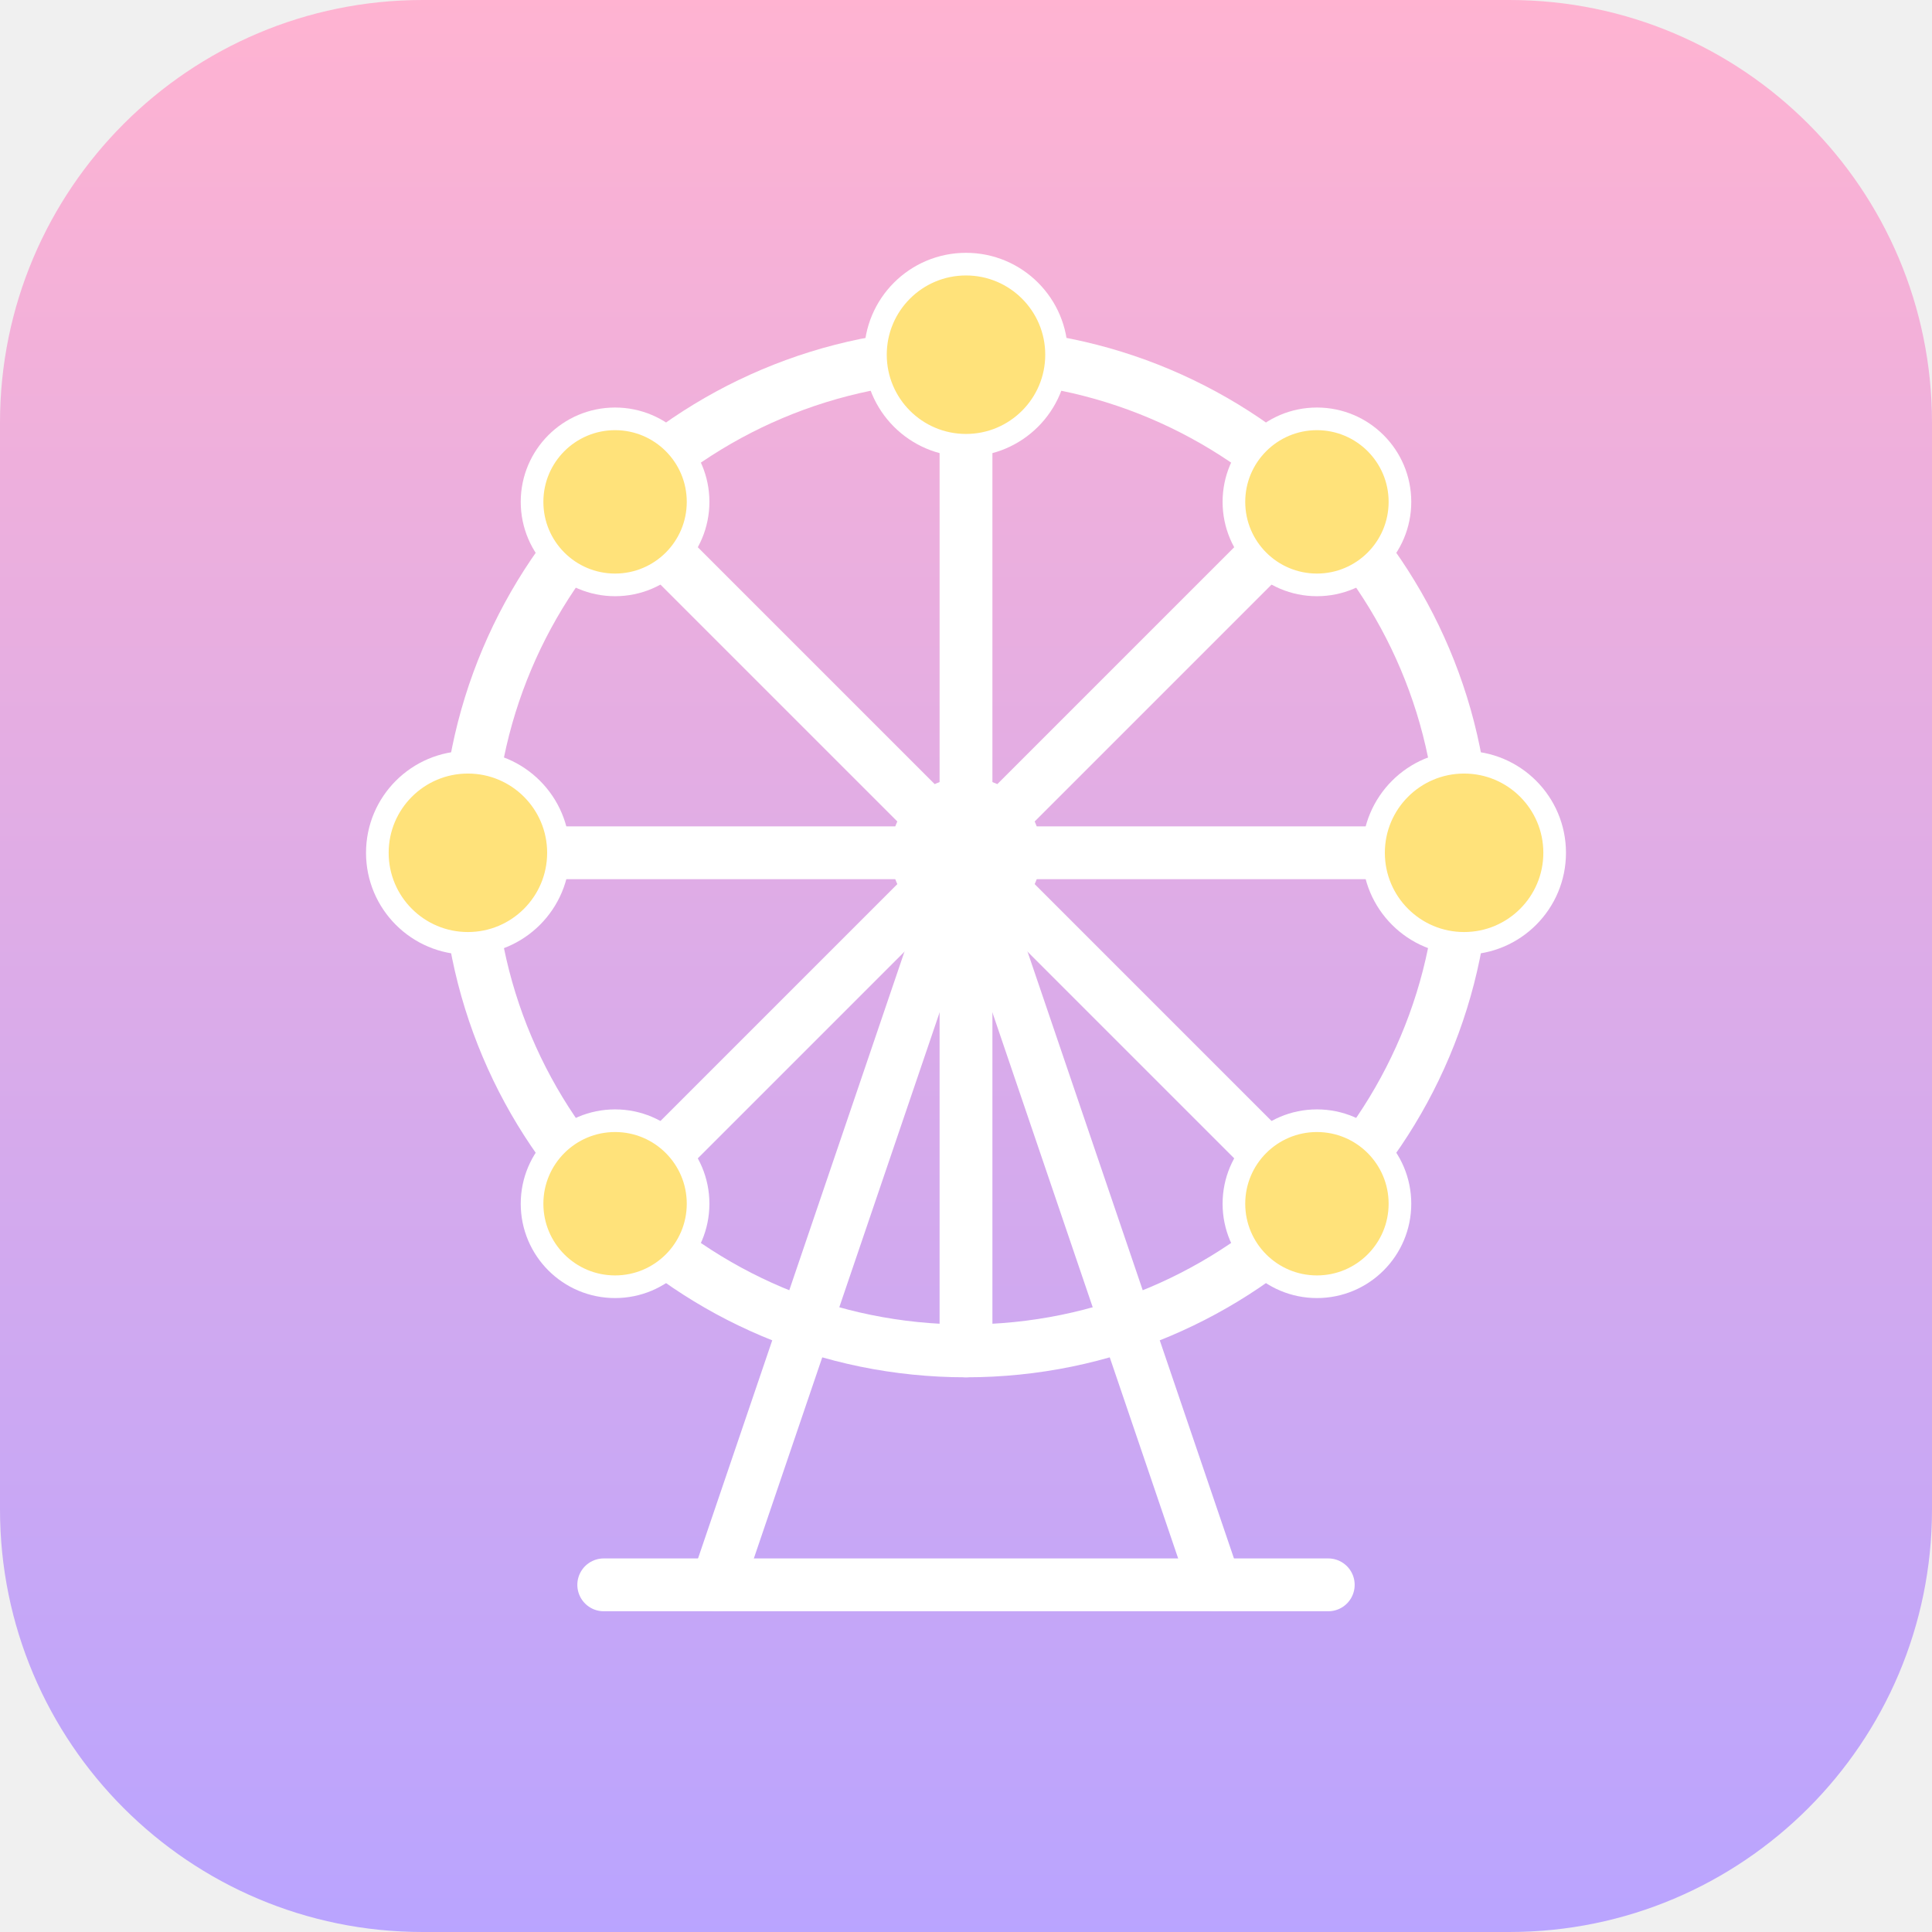
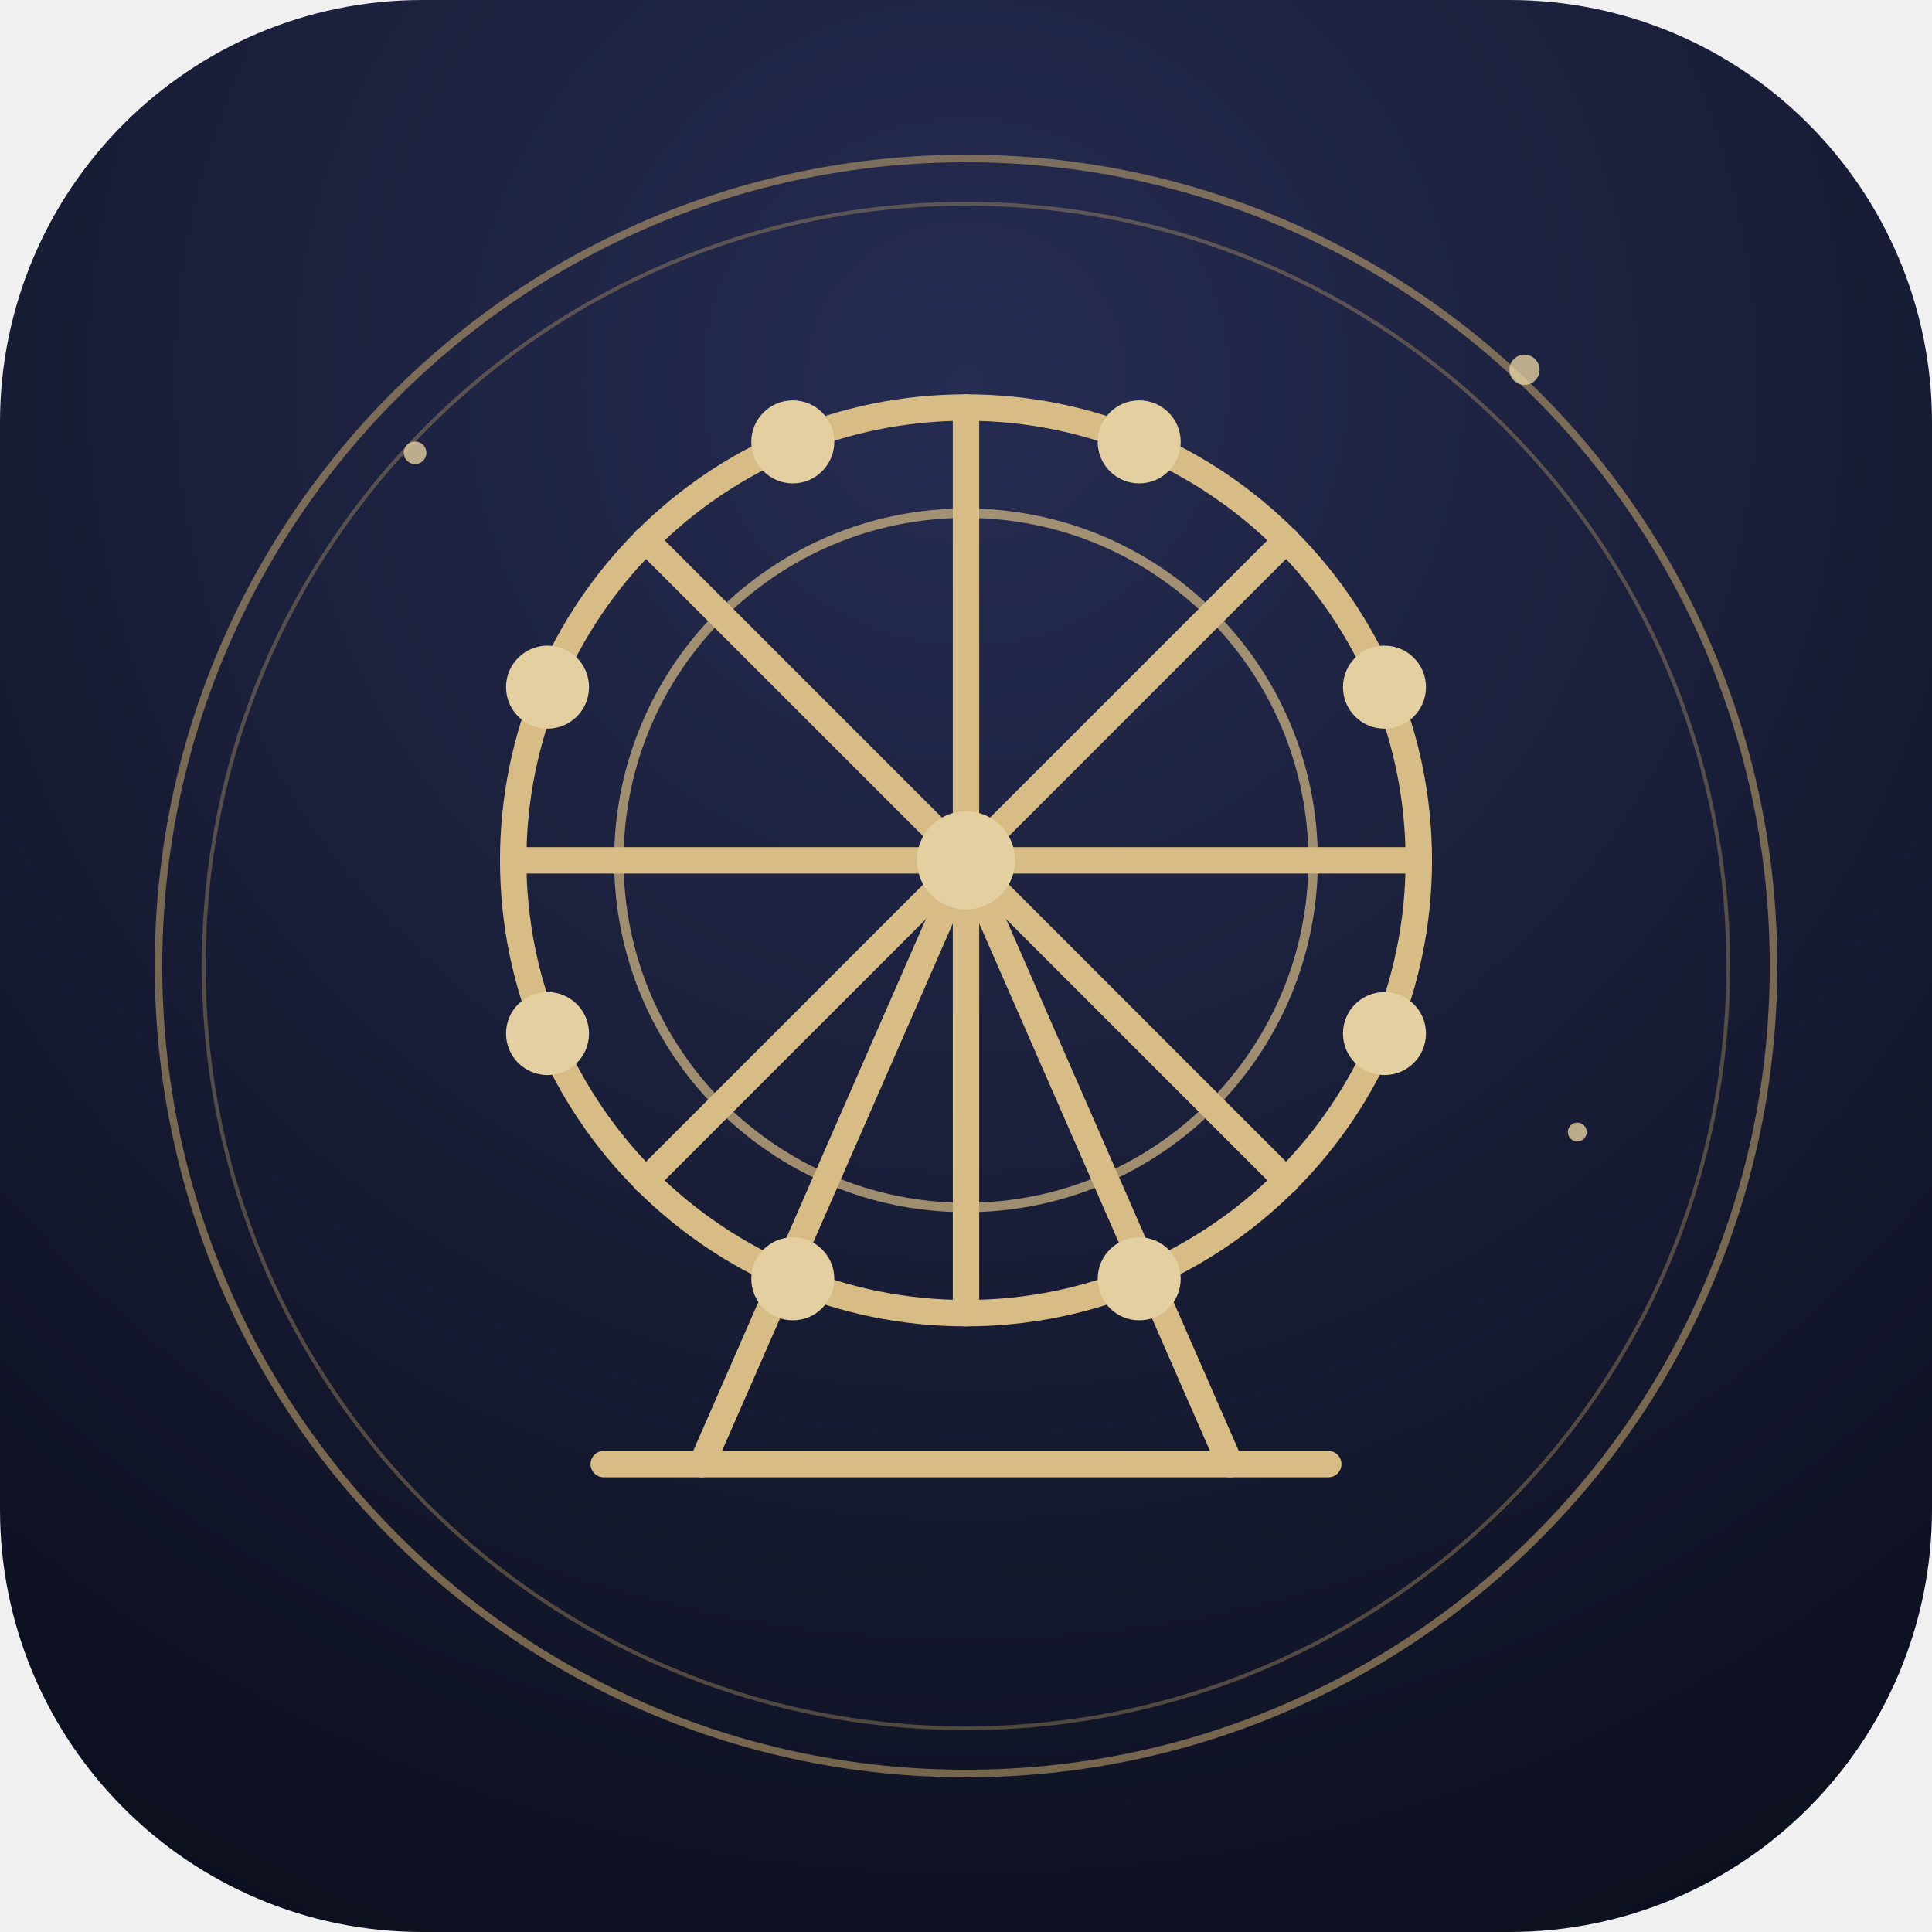
<svg xmlns="http://www.w3.org/2000/svg" viewBox="0 0 512 512">
  <defs>
-     <linearGradient id="sky" x1="0" y1="0" x2="0" y2="1">
-       <stop offset="0" stop-color="#ffb3d1" />
-       <stop offset="1" stop-color="#b9a4ff" />
-     </linearGradient>
+     <radialGradient id="bg" cx="50%" cy="20%" r="90%">
+       <stop offset="0" stop-color="#262c52" />
+       <stop offset="1" stop-color="#0b0e1c" />
+     </radialGradient>
  </defs>
-   <rect width="512" height="512" rx="112" fill="url(#sky)" />
-   <g fill="none" stroke="#ffffff" stroke-width="14" stroke-linecap="round">
-     <circle cx="256" cy="226" r="132" />
-     <line x1="256" y1="94" x2="256" y2="358" />
-     <line x1="124" y1="226" x2="388" y2="226" />
-     <line x1="163" y1="133" x2="349" y2="319" />
-     <line x1="349" y1="133" x2="163" y2="319" />
-     <line x1="256" y1="226" x2="190" y2="420" />
-     <line x1="256" y1="226" x2="322" y2="420" />
-     <line x1="160" y1="420" x2="352" y2="420" />
+   <rect width="512" height="512" rx="112" fill="url(#bg)" />
+   <circle cx="256" cy="256" r="214" fill="none" stroke="#c9a96b" stroke-width="2" opacity="0.55" />
+   <circle cx="256" cy="256" r="202" fill="none" stroke="#c9a96b" stroke-width="1" opacity="0.35" />
+   <g fill="none" stroke="#d7bc85" stroke-width="7" stroke-linecap="round">
+     <circle cx="256" cy="228" r="120" />
+     <line x1="256" y1="228" x2="376.0" y2="228.0" />
+     <line x1="256" y1="228" x2="340.9" y2="312.9" />
+     <line x1="256" y1="228" x2="256.0" y2="348.0" />
+     <line x1="256" y1="228" x2="171.1" y2="312.9" />
+     <line x1="256" y1="228" x2="136.0" y2="228.0" />
+     <line x1="256" y1="228" x2="171.1" y2="143.1" />
+     <line x1="256" y1="228" x2="256.0" y2="108.0" />
+     <line x1="256" y1="228" x2="340.9" y2="143.1" />
+     <line x1="256" y1="228" x2="186" y2="388" />
+     <line x1="256" y1="228" x2="326" y2="388" />
+     <line x1="160" y1="388" x2="352" y2="388" />
  </g>
-   <g fill="#ffe27a" stroke="#ffffff" stroke-width="6">
-     <circle cx="256" cy="94" r="24" />
-     <circle cx="388" cy="226" r="24" />
-     <circle cx="124" cy="226" r="24" />
-     <circle cx="349" cy="133" r="22" />
-     <circle cx="163" cy="133" r="22" />
-     <circle cx="349" cy="319" r="22" />
-     <circle cx="163" cy="319" r="22" />
+   <circle cx="256" cy="228" r="92" fill="none" stroke="#d7bc85" stroke-width="2.5" opacity="0.7" />
+   <g fill="#e3cf9f">
+     <circle cx="366.9" cy="273.9" r="11" />
+     <circle cx="301.9" cy="338.9" r="11" />
+     <circle cx="210.1" cy="338.9" r="11" />
+     <circle cx="145.1" cy="273.9" r="11" />
+     <circle cx="145.1" cy="182.1" r="11" />
+     <circle cx="210.1" cy="117.1" r="11" />
+     <circle cx="301.9" cy="117.1" r="11" />
+     <circle cx="366.9" cy="182.1" r="11" />
+     <circle cx="256" cy="228" r="13" />
  </g>
-   <circle cx="256" cy="226" r="20" fill="#ffffff" />
+   <g fill="#e3cf9f" opacity="0.8">
+     <circle cx="110" cy="120" r="3" />
+     <circle cx="404" cy="98" r="4" />
+     <circle cx="418" cy="300" r="2.5" />
+   </g>
</svg>
